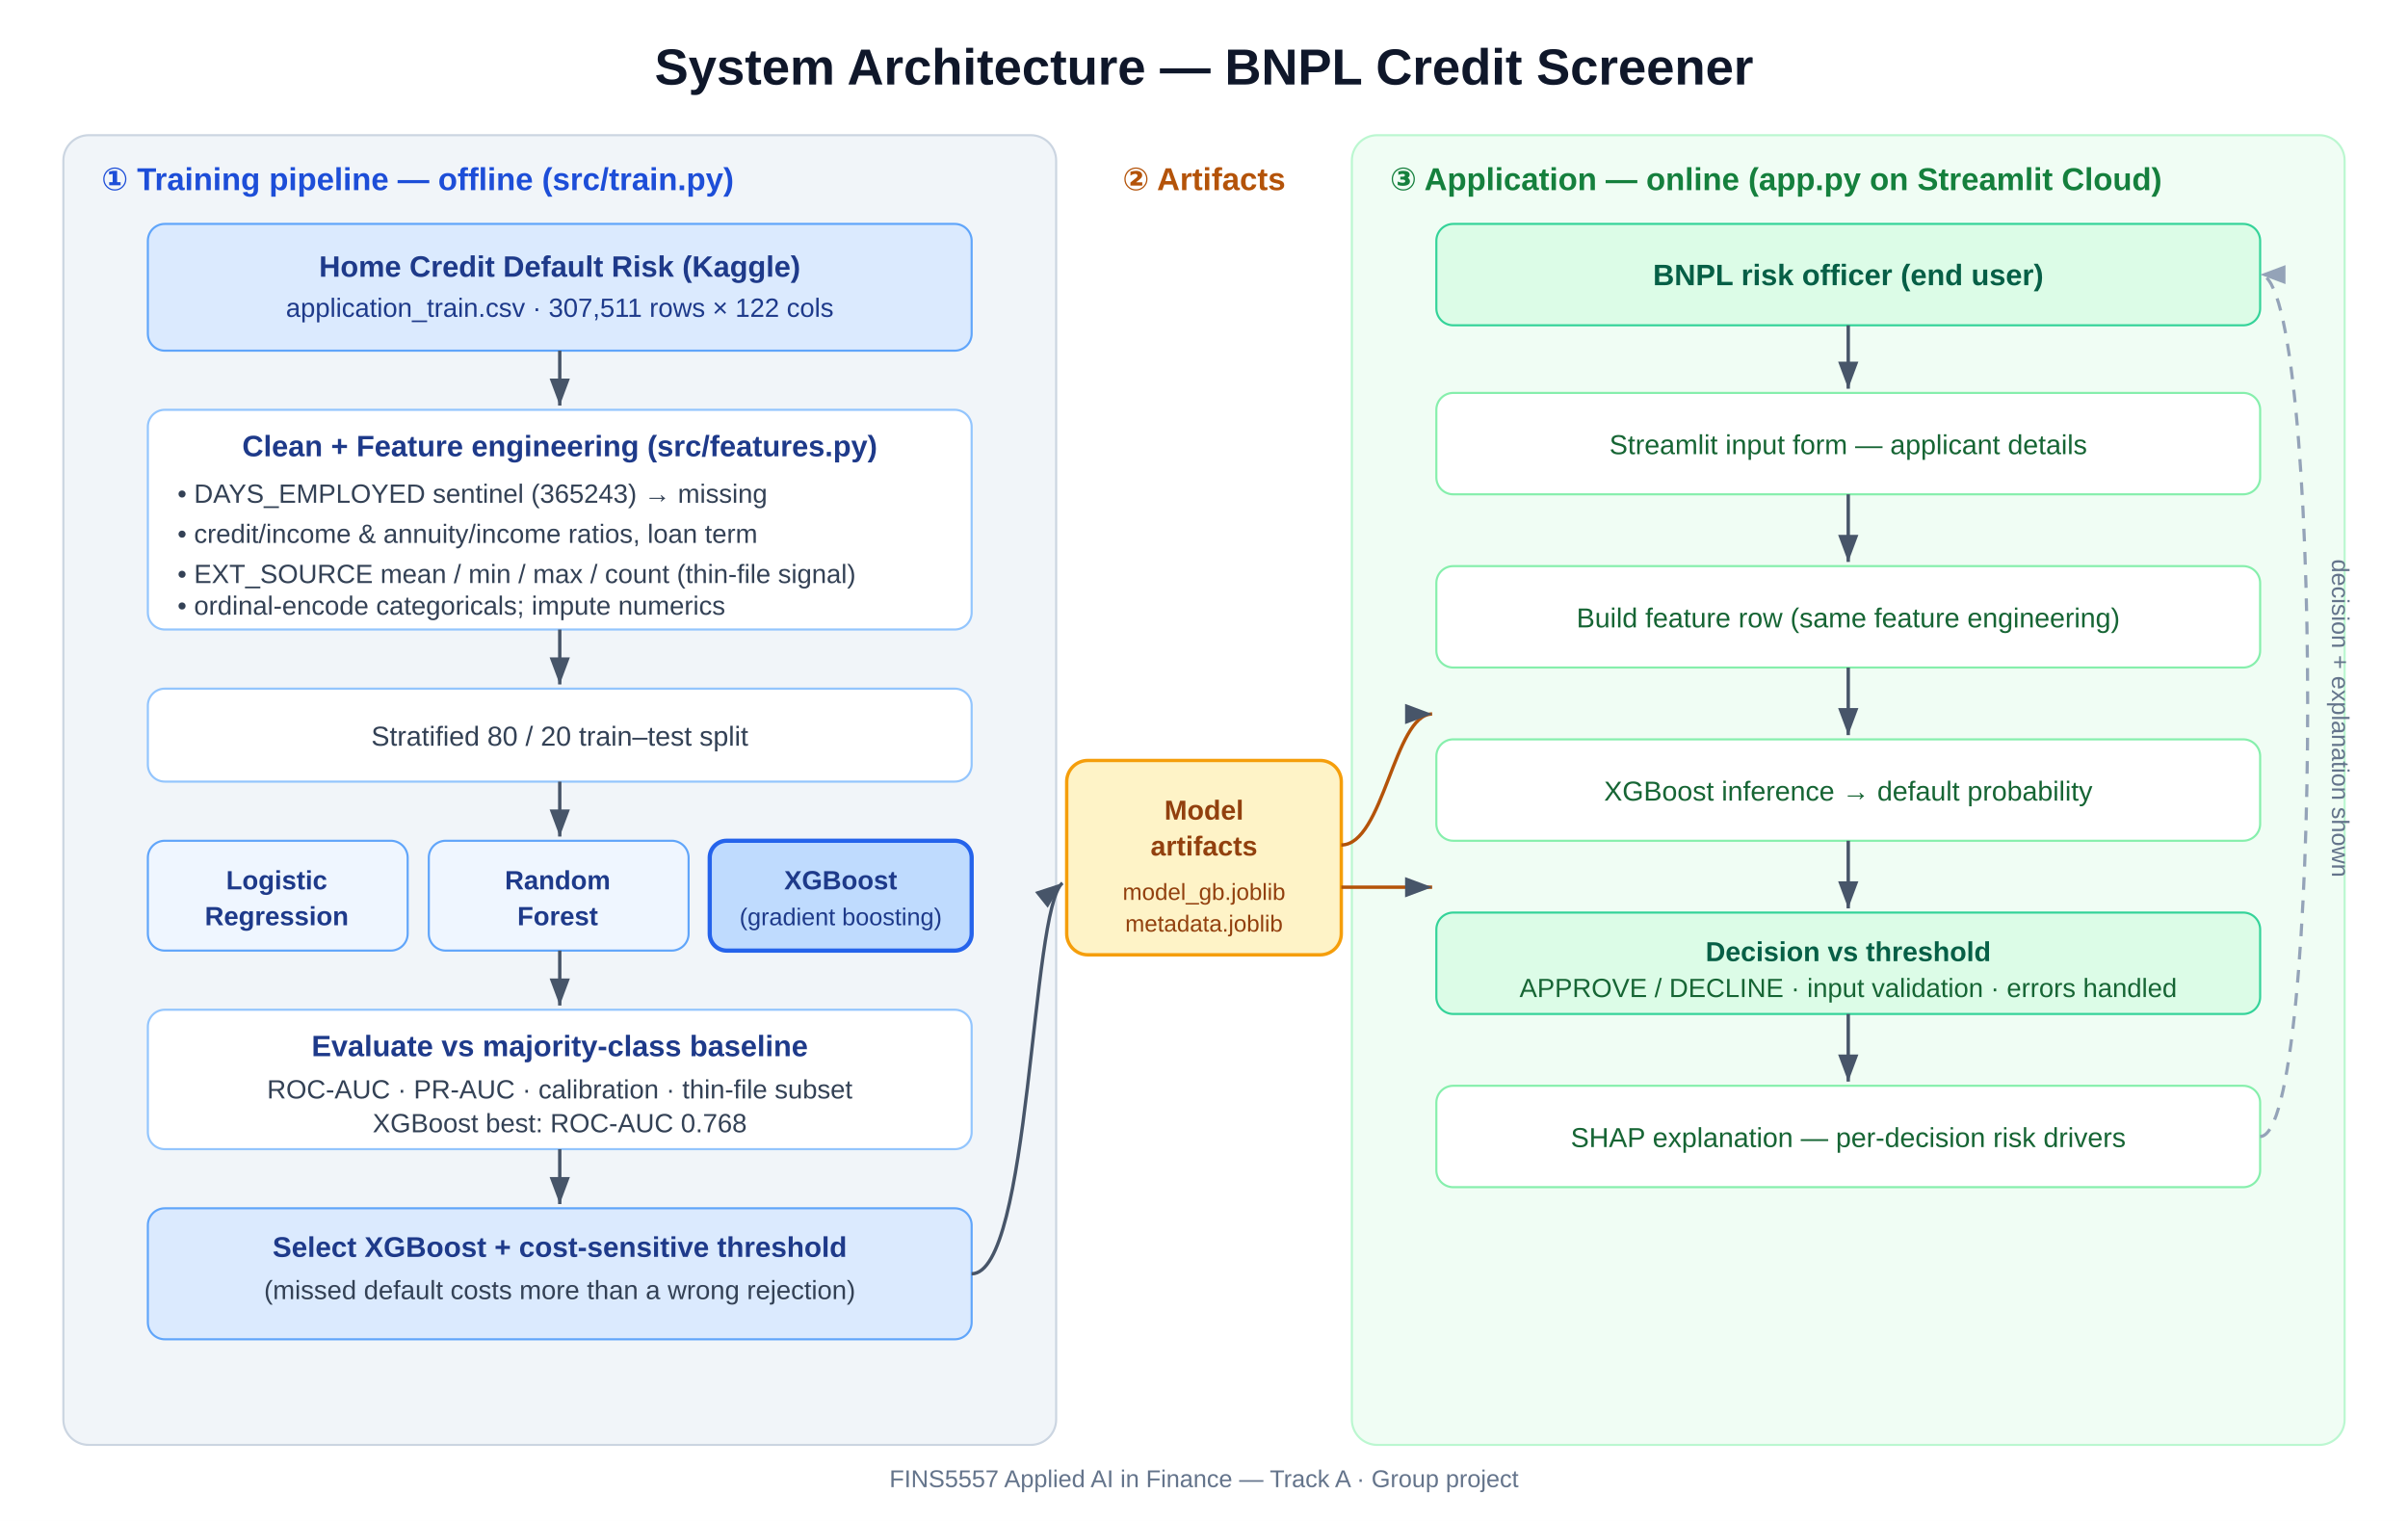
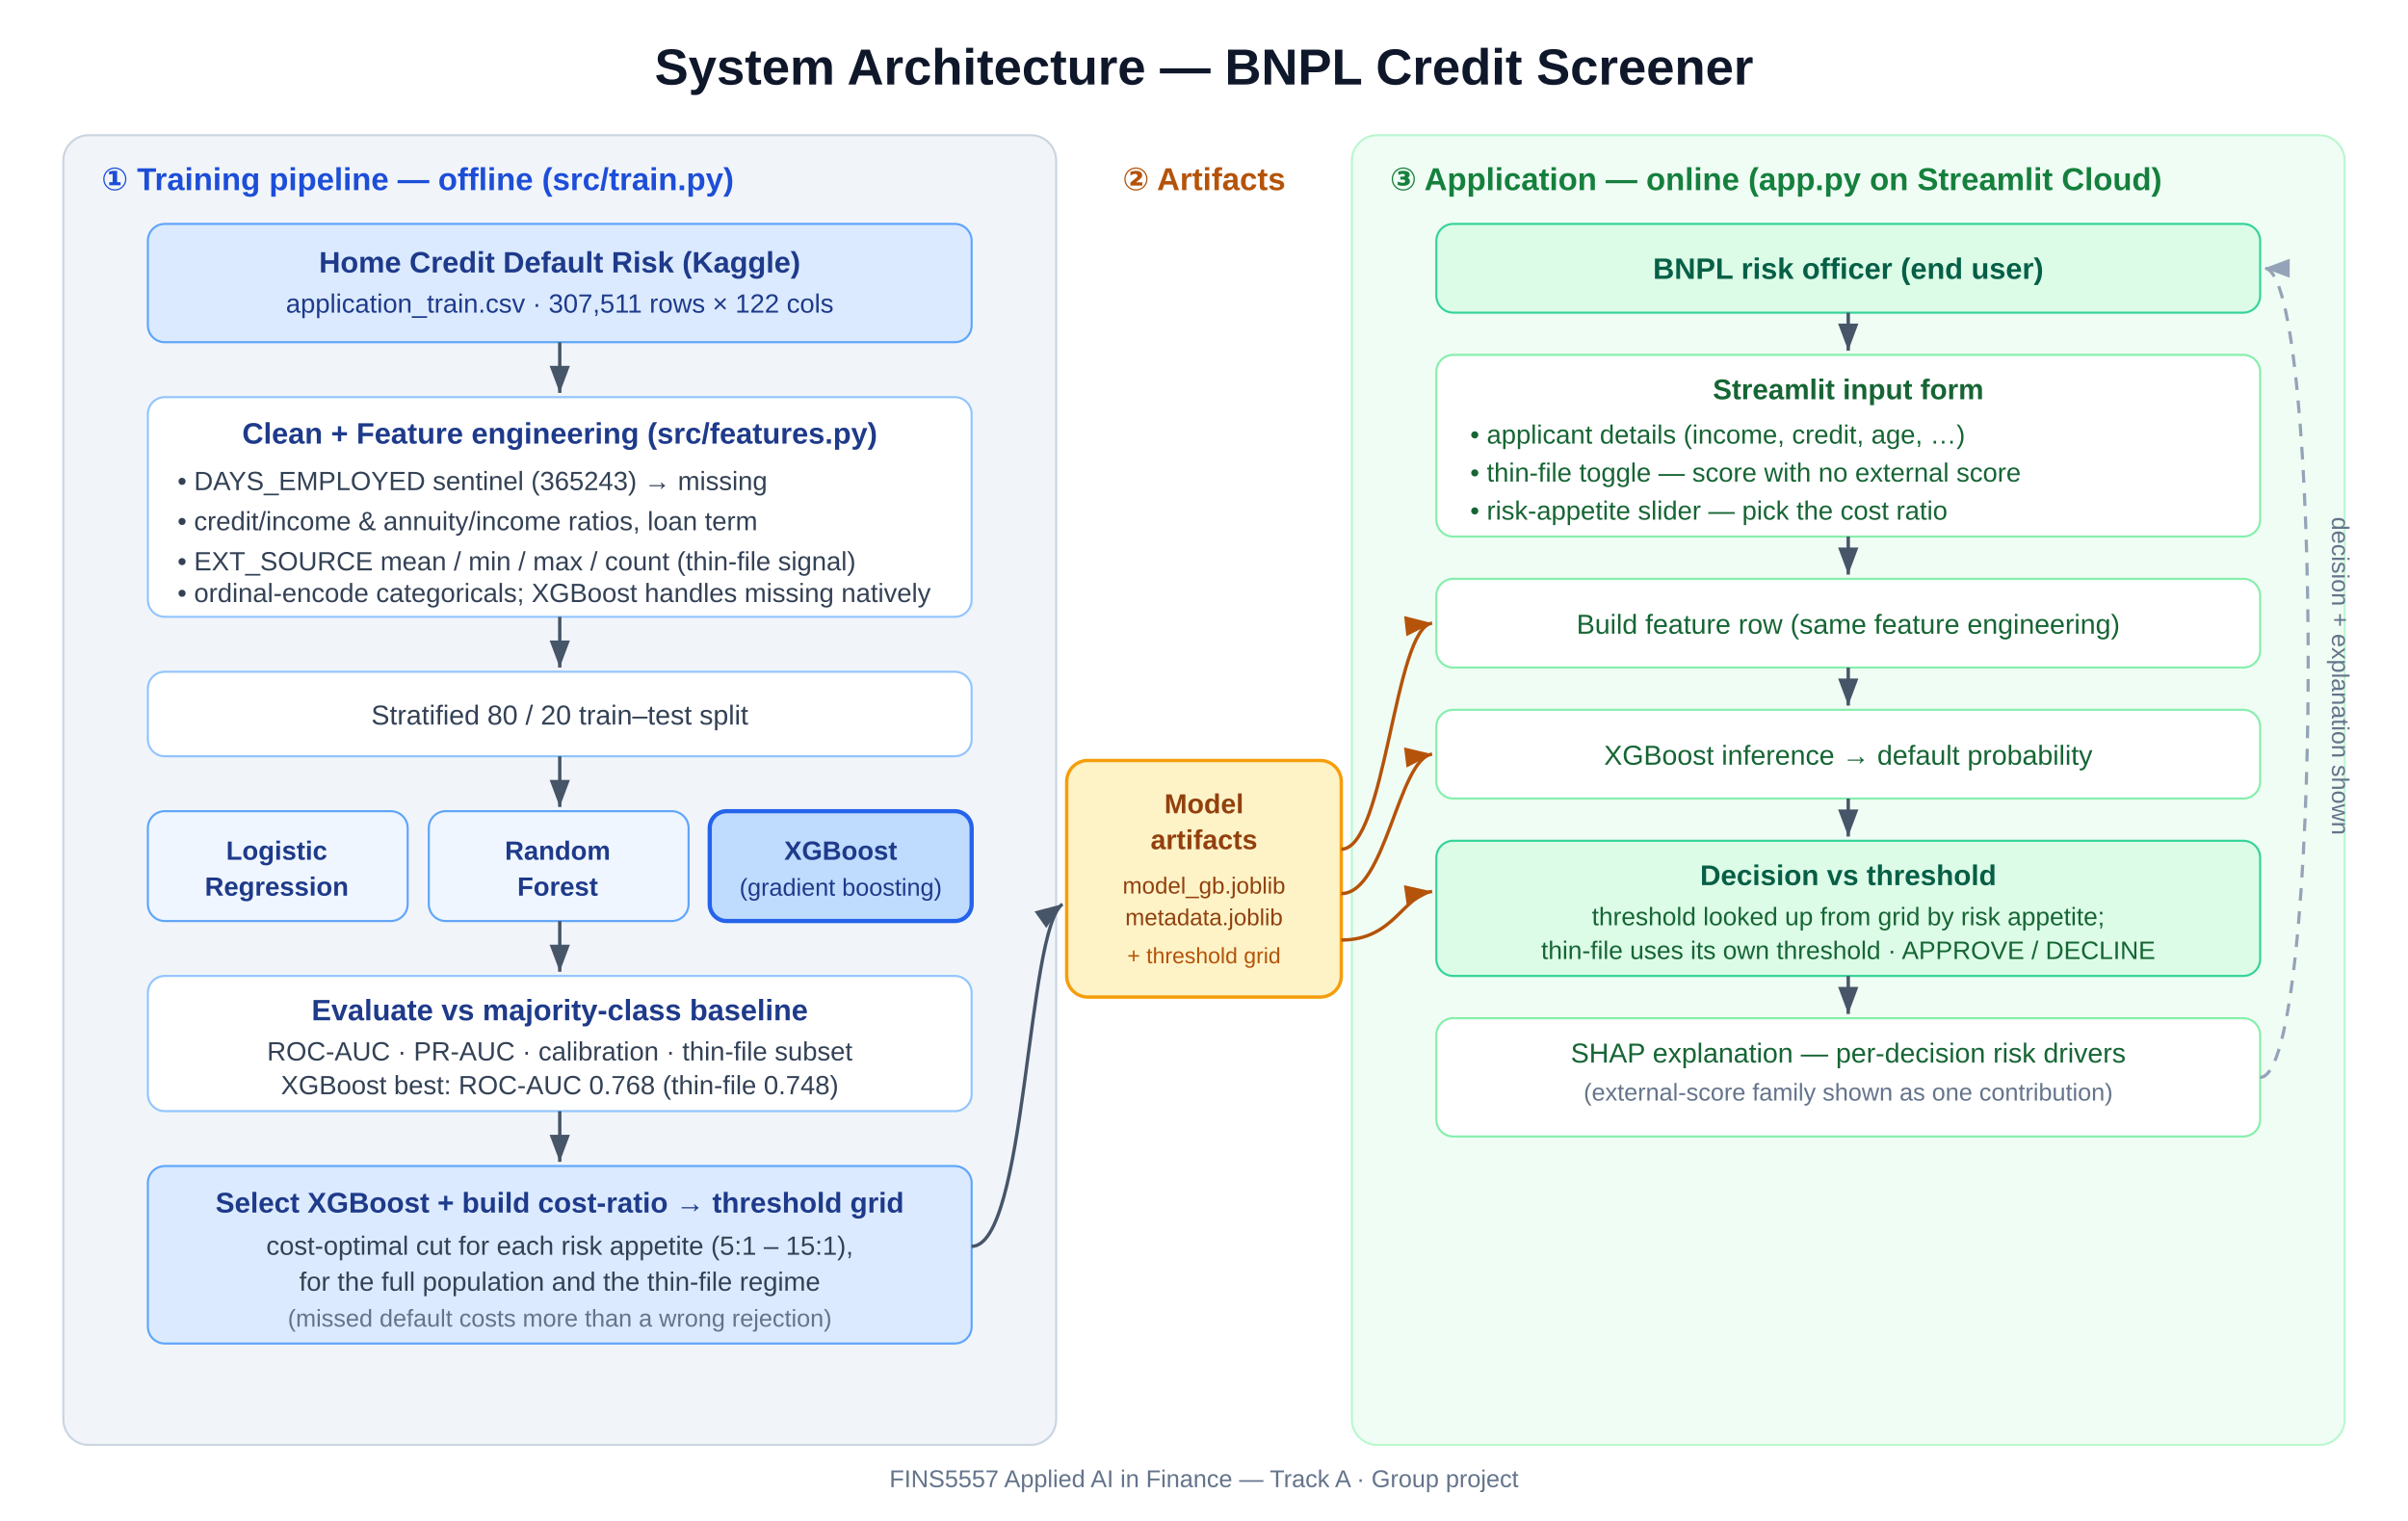
<svg xmlns="http://www.w3.org/2000/svg" width="1140" height="720" viewBox="0 0 1140 720" font-family="Segoe UI, Arial, sans-serif">
  <defs>
    <marker id="arrow" markerWidth="10" markerHeight="10" refX="8" refY="3" orient="auto" markerUnits="strokeWidth">
      <path d="M0,0 L8,3 L0,6 Z" fill="#475569" />
+     </marker>
+     <marker id="arrowAmber" markerWidth="10" markerHeight="10" refX="8" refY="3" orient="auto" markerUnits="strokeWidth">
+       <path d="M0,0 L8,3 L0,6 Z" fill="#b45309" />
    </marker>
    <marker id="arrowDash" markerWidth="10" markerHeight="10" refX="8" refY="3" orient="auto" markerUnits="strokeWidth">
      <path d="M0,0 L8,3 L0,6 Z" fill="#94a3b8" />
    </marker>
  </defs>
  <rect x="0" y="0" width="1140" height="720" fill="#ffffff" />
  <text x="570" y="40" text-anchor="middle" font-size="24" font-weight="700" fill="#0f172a">System Architecture — BNPL Credit Screener</text>
  <rect x="30" y="64" width="470" height="620" rx="12" fill="#f1f5f9" stroke="#cbd5e1" />
  <text x="48" y="90" font-size="15" font-weight="700" fill="#1d4ed8">① Training pipeline — offline (src/train.py)</text>
  <rect x="640" y="64" width="470" height="620" rx="12" fill="#f0fdf4" stroke="#bbf7d0" />
  <text x="658" y="90" font-size="15" font-weight="700" fill="#15803d">③ Application — online (app.py on Streamlit Cloud)</text>
  <text x="570" y="90" text-anchor="middle" font-size="15" font-weight="700" fill="#b45309">② Artifacts</text>
-   <rect x="70" y="106" width="390" height="60" rx="8" fill="#dbeafe" stroke="#60a5fa" />
-   <text x="265" y="131" text-anchor="middle" font-size="14" font-weight="700" fill="#1e3a8a">Home Credit Default Risk (Kaggle)</text>
-   <text x="265" y="150" text-anchor="middle" font-size="12.5" fill="#1e3a8a">application_train.csv · 307,511 rows × 122 cols</text>
-   <rect x="70" y="194" width="390" height="104" rx="8" fill="#ffffff" stroke="#93c5fd" />
-   <text x="265" y="216" text-anchor="middle" font-size="14" font-weight="700" fill="#1e3a8a">Clean + Feature engineering (src/features.py)</text>
-   <text x="84" y="238" font-size="12.5" fill="#334155">• DAYS_EMPLOYED sentinel (365243) → missing</text>
-   <text x="84" y="257" font-size="12.5" fill="#334155">• credit/income &amp; annuity/income ratios, loan term</text>
-   <text x="84" y="276" font-size="12.5" fill="#334155">• EXT_SOURCE mean / min / max / count (thin-file signal)</text>
-   <text x="84" y="291" font-size="12.5" fill="#334155">• ordinal-encode categoricals; impute numerics</text>
-   <rect x="70" y="326" width="390" height="44" rx="8" fill="#ffffff" stroke="#93c5fd" />
-   <text x="265" y="353" text-anchor="middle" font-size="13" fill="#334155">Stratified 80 / 20 train–test split</text>
-   <rect x="70" y="398" width="123" height="52" rx="8" fill="#eff6ff" stroke="#60a5fa" />
-   <text x="131" y="421" text-anchor="middle" font-size="12.5" font-weight="600" fill="#1e3a8a">Logistic</text>
-   <text x="131" y="438" text-anchor="middle" font-size="12.5" font-weight="600" fill="#1e3a8a">Regression</text>
-   <rect x="203" y="398" width="123" height="52" rx="8" fill="#eff6ff" stroke="#60a5fa" />
-   <text x="264" y="421" text-anchor="middle" font-size="12.5" font-weight="600" fill="#1e3a8a">Random</text>
-   <text x="264" y="438" text-anchor="middle" font-size="12.5" font-weight="600" fill="#1e3a8a">Forest</text>
-   <rect x="336" y="398" width="124" height="52" rx="8" fill="#bfdbfe" stroke="#2563eb" stroke-width="2" />
-   <text x="398" y="421" text-anchor="middle" font-size="12.5" font-weight="700" fill="#1e3a8a">XGBoost</text>
-   <text x="398" y="438" text-anchor="middle" font-size="11.5" fill="#1e3a8a">(gradient boosting)</text>
-   <rect x="70" y="478" width="390" height="66" rx="8" fill="#ffffff" stroke="#93c5fd" />
-   <text x="265" y="500" text-anchor="middle" font-size="14" font-weight="700" fill="#1e3a8a">Evaluate vs majority-class baseline</text>
-   <text x="265" y="520" text-anchor="middle" font-size="12.5" fill="#334155">ROC-AUC · PR-AUC · calibration · thin-file subset</text>
-   <text x="265" y="536" text-anchor="middle" font-size="12.5" fill="#334155">XGBoost best: ROC-AUC 0.768</text>
-   <rect x="70" y="572" width="390" height="62" rx="8" fill="#dbeafe" stroke="#60a5fa" />
-   <text x="265" y="595" text-anchor="middle" font-size="13.5" font-weight="700" fill="#1e3a8a">Select XGBoost + cost-sensitive threshold</text>
-   <text x="265" y="615" text-anchor="middle" font-size="12.5" fill="#334155">(missed default costs more than a wrong rejection)</text>
-   <line x1="265" y1="166" x2="265" y2="192" stroke="#475569" stroke-width="1.6" marker-end="url(#arrow)" />
-   <line x1="265" y1="298" x2="265" y2="324" stroke="#475569" stroke-width="1.6" marker-end="url(#arrow)" />
-   <line x1="265" y1="370" x2="265" y2="396" stroke="#475569" stroke-width="1.6" marker-end="url(#arrow)" />
-   <line x1="265" y1="450" x2="265" y2="476" stroke="#475569" stroke-width="1.6" marker-end="url(#arrow)" />
-   <line x1="265" y1="544" x2="265" y2="570" stroke="#475569" stroke-width="1.6" marker-end="url(#arrow)" />
-   <rect x="505" y="360" width="130" height="92" rx="10" fill="#fef3c7" stroke="#f59e0b" stroke-width="1.6" />
-   <text x="570" y="388" text-anchor="middle" font-size="13" font-weight="700" fill="#92400e">Model</text>
-   <text x="570" y="405" text-anchor="middle" font-size="13" font-weight="700" fill="#92400e">artifacts</text>
-   <text x="570" y="426" text-anchor="middle" font-size="11" fill="#92400e">model_gb.joblib</text>
-   <text x="570" y="441" text-anchor="middle" font-size="11" fill="#92400e">metadata.joblib</text>
-   <path d="M460,603 C488,603 488,430 503,418" fill="none" stroke="#475569" stroke-width="1.6" marker-end="url(#arrow)" />
-   <path d="M635,400 C655,400 660,338 678,338" fill="none" stroke="#b45309" stroke-width="1.6" marker-end="url(#arrow)" />
-   <path d="M635,420 C655,420 662,420 678,420" fill="none" stroke="#b45309" stroke-width="1.6" marker-end="url(#arrow)" />
-   <rect x="680" y="106" width="390" height="48" rx="8" fill="#dcfce7" stroke="#34d399" />
-   <text x="875" y="135" text-anchor="middle" font-size="14" font-weight="700" fill="#065f46">BNPL risk officer (end user)</text>
-   <rect x="680" y="186" width="390" height="48" rx="8" fill="#ffffff" stroke="#86efac" />
-   <text x="875" y="215" text-anchor="middle" font-size="13" fill="#166534">Streamlit input form — applicant details</text>
-   <rect x="680" y="268" width="390" height="48" rx="8" fill="#ffffff" stroke="#86efac" />
-   <text x="875" y="297" text-anchor="middle" font-size="13" fill="#166534">Build feature row (same feature engineering)</text>
-   <rect x="680" y="350" width="390" height="48" rx="8" fill="#ffffff" stroke="#86efac" />
-   <text x="875" y="379" text-anchor="middle" font-size="13" fill="#166534">XGBoost inference → default probability</text>
-   <rect x="680" y="432" width="390" height="48" rx="8" fill="#dcfce7" stroke="#34d399" />
-   <text x="875" y="455" text-anchor="middle" font-size="13" font-weight="700" fill="#065f46">Decision vs threshold</text>
-   <text x="875" y="472" text-anchor="middle" font-size="12.5" fill="#166534">APPROVE / DECLINE · input validation · errors handled</text>
-   <rect x="680" y="514" width="390" height="48" rx="8" fill="#ffffff" stroke="#86efac" />
-   <text x="875" y="543" text-anchor="middle" font-size="13" fill="#166534">SHAP explanation — per-decision risk drivers</text>
-   <line x1="875" y1="154" x2="875" y2="184" stroke="#475569" stroke-width="1.6" marker-end="url(#arrow)" />
-   <line x1="875" y1="234" x2="875" y2="266" stroke="#475569" stroke-width="1.6" marker-end="url(#arrow)" />
-   <line x1="875" y1="316" x2="875" y2="348" stroke="#475569" stroke-width="1.6" marker-end="url(#arrow)" />
-   <line x1="875" y1="398" x2="875" y2="430" stroke="#475569" stroke-width="1.6" marker-end="url(#arrow)" />
-   <line x1="875" y1="480" x2="875" y2="512" stroke="#475569" stroke-width="1.6" marker-end="url(#arrow)" />
-   <path d="M1070,538 C1100,538 1100,130 1070,130" fill="none" stroke="#94a3b8" stroke-width="1.5" stroke-dasharray="6 5" marker-end="url(#arrowDash)" />
-   <text x="1104" y="340" text-anchor="middle" font-size="11.5" fill="#64748b" transform="rotate(90 1104 340)">decision + explanation shown</text>
+   <rect x="70" y="106" width="390" height="56" rx="8" fill="#dbeafe" stroke="#60a5fa" />
+   <text x="265" y="129" text-anchor="middle" font-size="14" font-weight="700" fill="#1e3a8a">Home Credit Default Risk (Kaggle)</text>
+   <text x="265" y="148" text-anchor="middle" font-size="12.5" fill="#1e3a8a">application_train.csv · 307,511 rows × 122 cols</text>
+   <rect x="70" y="188" width="390" height="104" rx="8" fill="#ffffff" stroke="#93c5fd" />
+   <text x="265" y="210" text-anchor="middle" font-size="14" font-weight="700" fill="#1e3a8a">Clean + Feature engineering (src/features.py)</text>
+   <text x="84" y="232" font-size="12.5" fill="#334155">• DAYS_EMPLOYED sentinel (365243) → missing</text>
+   <text x="84" y="251" font-size="12.5" fill="#334155">• credit/income &amp; annuity/income ratios, loan term</text>
+   <text x="84" y="270" font-size="12.5" fill="#334155">• EXT_SOURCE mean / min / max / count (thin-file signal)</text>
+   <text x="84" y="285" font-size="12.5" fill="#334155">• ordinal-encode categoricals; XGBoost handles missing natively</text>
+   <rect x="70" y="318" width="390" height="40" rx="8" fill="#ffffff" stroke="#93c5fd" />
+   <text x="265" y="343" text-anchor="middle" font-size="13" fill="#334155">Stratified 80 / 20 train–test split</text>
+   <rect x="70" y="384" width="123" height="52" rx="8" fill="#eff6ff" stroke="#60a5fa" />
+   <text x="131" y="407" text-anchor="middle" font-size="12.5" font-weight="600" fill="#1e3a8a">Logistic</text>
+   <text x="131" y="424" text-anchor="middle" font-size="12.5" font-weight="600" fill="#1e3a8a">Regression</text>
+   <rect x="203" y="384" width="123" height="52" rx="8" fill="#eff6ff" stroke="#60a5fa" />
+   <text x="264" y="407" text-anchor="middle" font-size="12.5" font-weight="600" fill="#1e3a8a">Random</text>
+   <text x="264" y="424" text-anchor="middle" font-size="12.5" font-weight="600" fill="#1e3a8a">Forest</text>
+   <rect x="336" y="384" width="124" height="52" rx="8" fill="#bfdbfe" stroke="#2563eb" stroke-width="2" />
+   <text x="398" y="407" text-anchor="middle" font-size="12.5" font-weight="700" fill="#1e3a8a">XGBoost</text>
+   <text x="398" y="424" text-anchor="middle" font-size="11.5" fill="#1e3a8a">(gradient boosting)</text>
+   <rect x="70" y="462" width="390" height="64" rx="8" fill="#ffffff" stroke="#93c5fd" />
+   <text x="265" y="483" text-anchor="middle" font-size="14" font-weight="700" fill="#1e3a8a">Evaluate vs majority-class baseline</text>
+   <text x="265" y="502" text-anchor="middle" font-size="12.5" fill="#334155">ROC-AUC · PR-AUC · calibration · thin-file subset</text>
+   <text x="265" y="518" text-anchor="middle" font-size="12.5" fill="#334155">XGBoost best: ROC-AUC 0.768 (thin-file 0.748)</text>
+   <rect x="70" y="552" width="390" height="84" rx="8" fill="#dbeafe" stroke="#60a5fa" />
+   <text x="265" y="574" text-anchor="middle" font-size="13.5" font-weight="700" fill="#1e3a8a">Select XGBoost + build cost-ratio → threshold grid</text>
+   <text x="265" y="594" text-anchor="middle" font-size="12.5" fill="#334155">cost-optimal cut for each risk appetite (5:1 – 15:1),</text>
+   <text x="265" y="611" text-anchor="middle" font-size="12.5" fill="#334155">for the full population and the thin-file regime</text>
+   <text x="265" y="628" text-anchor="middle" font-size="11.5" fill="#64748b">(missed default costs more than a wrong rejection)</text>
+   <line x1="265" y1="162" x2="265" y2="186" stroke="#475569" stroke-width="1.6" marker-end="url(#arrow)" />
+   <line x1="265" y1="292" x2="265" y2="316" stroke="#475569" stroke-width="1.6" marker-end="url(#arrow)" />
+   <line x1="265" y1="358" x2="265" y2="382" stroke="#475569" stroke-width="1.6" marker-end="url(#arrow)" />
+   <line x1="265" y1="436" x2="265" y2="460" stroke="#475569" stroke-width="1.6" marker-end="url(#arrow)" />
+   <line x1="265" y1="526" x2="265" y2="550" stroke="#475569" stroke-width="1.6" marker-end="url(#arrow)" />
+   <rect x="505" y="360" width="130" height="112" rx="10" fill="#fef3c7" stroke="#f59e0b" stroke-width="1.6" />
+   <text x="570" y="385" text-anchor="middle" font-size="13" font-weight="700" fill="#92400e">Model</text>
+   <text x="570" y="402" text-anchor="middle" font-size="13" font-weight="700" fill="#92400e">artifacts</text>
+   <text x="570" y="423" text-anchor="middle" font-size="11" fill="#92400e">model_gb.joblib</text>
+   <text x="570" y="438" text-anchor="middle" font-size="11" fill="#92400e">metadata.joblib</text>
+   <text x="570" y="456" text-anchor="middle" font-size="10.5" fill="#b45309">+ threshold grid</text>
+   <path d="M460,590 C486,590 486,440 503,428" fill="none" stroke="#475569" stroke-width="1.6" marker-end="url(#arrow)" />
+   <path d="M635,402 C656,402 660,297 678,295" fill="none" stroke="#b45309" stroke-width="1.6" marker-end="url(#arrowAmber)" />
+   <path d="M635,423 C656,423 662,359 678,357" fill="none" stroke="#b45309" stroke-width="1.6" marker-end="url(#arrowAmber)" />
+   <path d="M635,445 C660,445 664,424 678,422" fill="none" stroke="#b45309" stroke-width="1.6" marker-end="url(#arrowAmber)" />
+   <rect x="680" y="106" width="390" height="42" rx="8" fill="#dcfce7" stroke="#34d399" />
+   <text x="875" y="132" text-anchor="middle" font-size="14" font-weight="700" fill="#065f46">BNPL risk officer (end user)</text>
+   <rect x="680" y="168" width="390" height="86" rx="8" fill="#ffffff" stroke="#86efac" />
+   <text x="875" y="189" text-anchor="middle" font-size="13.5" font-weight="700" fill="#166534">Streamlit input form</text>
+   <text x="696" y="210" font-size="12.5" fill="#166534">• applicant details (income, credit, age, …)</text>
+   <text x="696" y="228" font-size="12.5" fill="#166534">• thin-file toggle — score with no external score</text>
+   <text x="696" y="246" font-size="12.5" fill="#166534">• risk-appetite slider — pick the cost ratio</text>
+   <rect x="680" y="274" width="390" height="42" rx="8" fill="#ffffff" stroke="#86efac" />
+   <text x="875" y="300" text-anchor="middle" font-size="13" fill="#166534">Build feature row (same feature engineering)</text>
+   <rect x="680" y="336" width="390" height="42" rx="8" fill="#ffffff" stroke="#86efac" />
+   <text x="875" y="362" text-anchor="middle" font-size="13" fill="#166534">XGBoost inference → default probability</text>
+   <rect x="680" y="398" width="390" height="64" rx="8" fill="#dcfce7" stroke="#34d399" />
+   <text x="875" y="419" text-anchor="middle" font-size="13.5" font-weight="700" fill="#065f46">Decision vs threshold</text>
+   <text x="875" y="438" text-anchor="middle" font-size="12" fill="#166534">threshold looked up from grid by risk appetite;</text>
+   <text x="875" y="454" text-anchor="middle" font-size="12" fill="#166534">thin-file uses its own threshold · APPROVE / DECLINE</text>
+   <rect x="680" y="482" width="390" height="56" rx="8" fill="#ffffff" stroke="#86efac" />
+   <text x="875" y="503" text-anchor="middle" font-size="13" fill="#166534">SHAP explanation — per-decision risk drivers</text>
+   <text x="875" y="521" text-anchor="middle" font-size="11.5" fill="#64748b">(external-score family shown as one contribution)</text>
+   <line x1="875" y1="148" x2="875" y2="166" stroke="#475569" stroke-width="1.6" marker-end="url(#arrow)" />
+   <line x1="875" y1="254" x2="875" y2="272" stroke="#475569" stroke-width="1.6" marker-end="url(#arrow)" />
+   <line x1="875" y1="316" x2="875" y2="334" stroke="#475569" stroke-width="1.6" marker-end="url(#arrow)" />
+   <line x1="875" y1="378" x2="875" y2="396" stroke="#475569" stroke-width="1.6" marker-end="url(#arrow)" />
+   <line x1="875" y1="462" x2="875" y2="480" stroke="#475569" stroke-width="1.6" marker-end="url(#arrow)" />
+   <path d="M1070,510 C1100,510 1100,127 1072,127" fill="none" stroke="#94a3b8" stroke-width="1.5" stroke-dasharray="6 5" marker-end="url(#arrowDash)" />
+   <text x="1104" y="320" text-anchor="middle" font-size="11.5" fill="#64748b" transform="rotate(90 1104 320)">decision + explanation shown</text>
  <text x="570" y="704" text-anchor="middle" font-size="11.5" fill="#64748b">FINS5557 Applied AI in Finance — Track A · Group project</text>
</svg>
